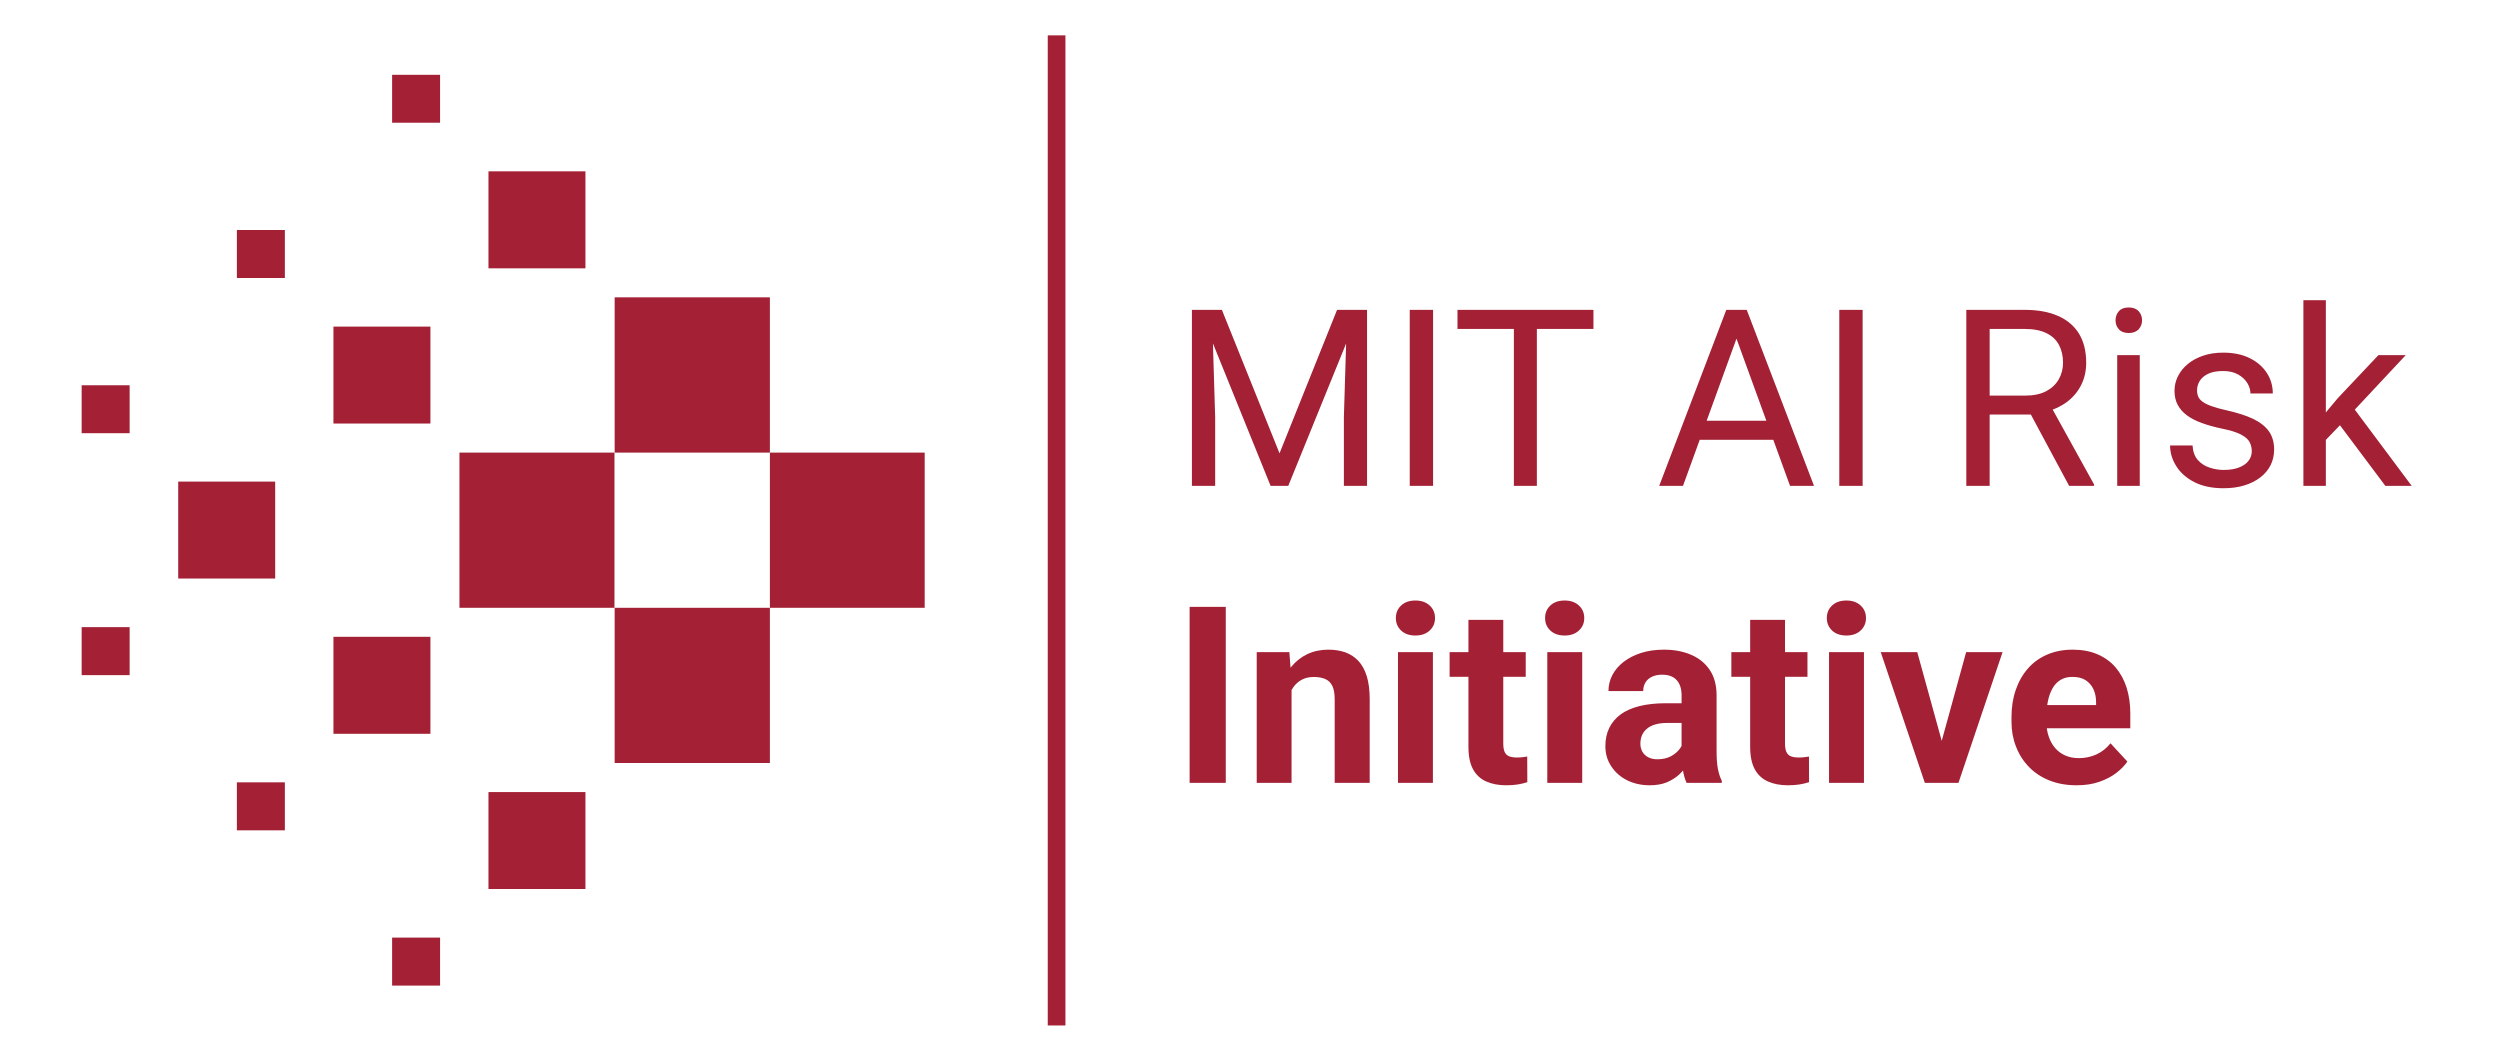
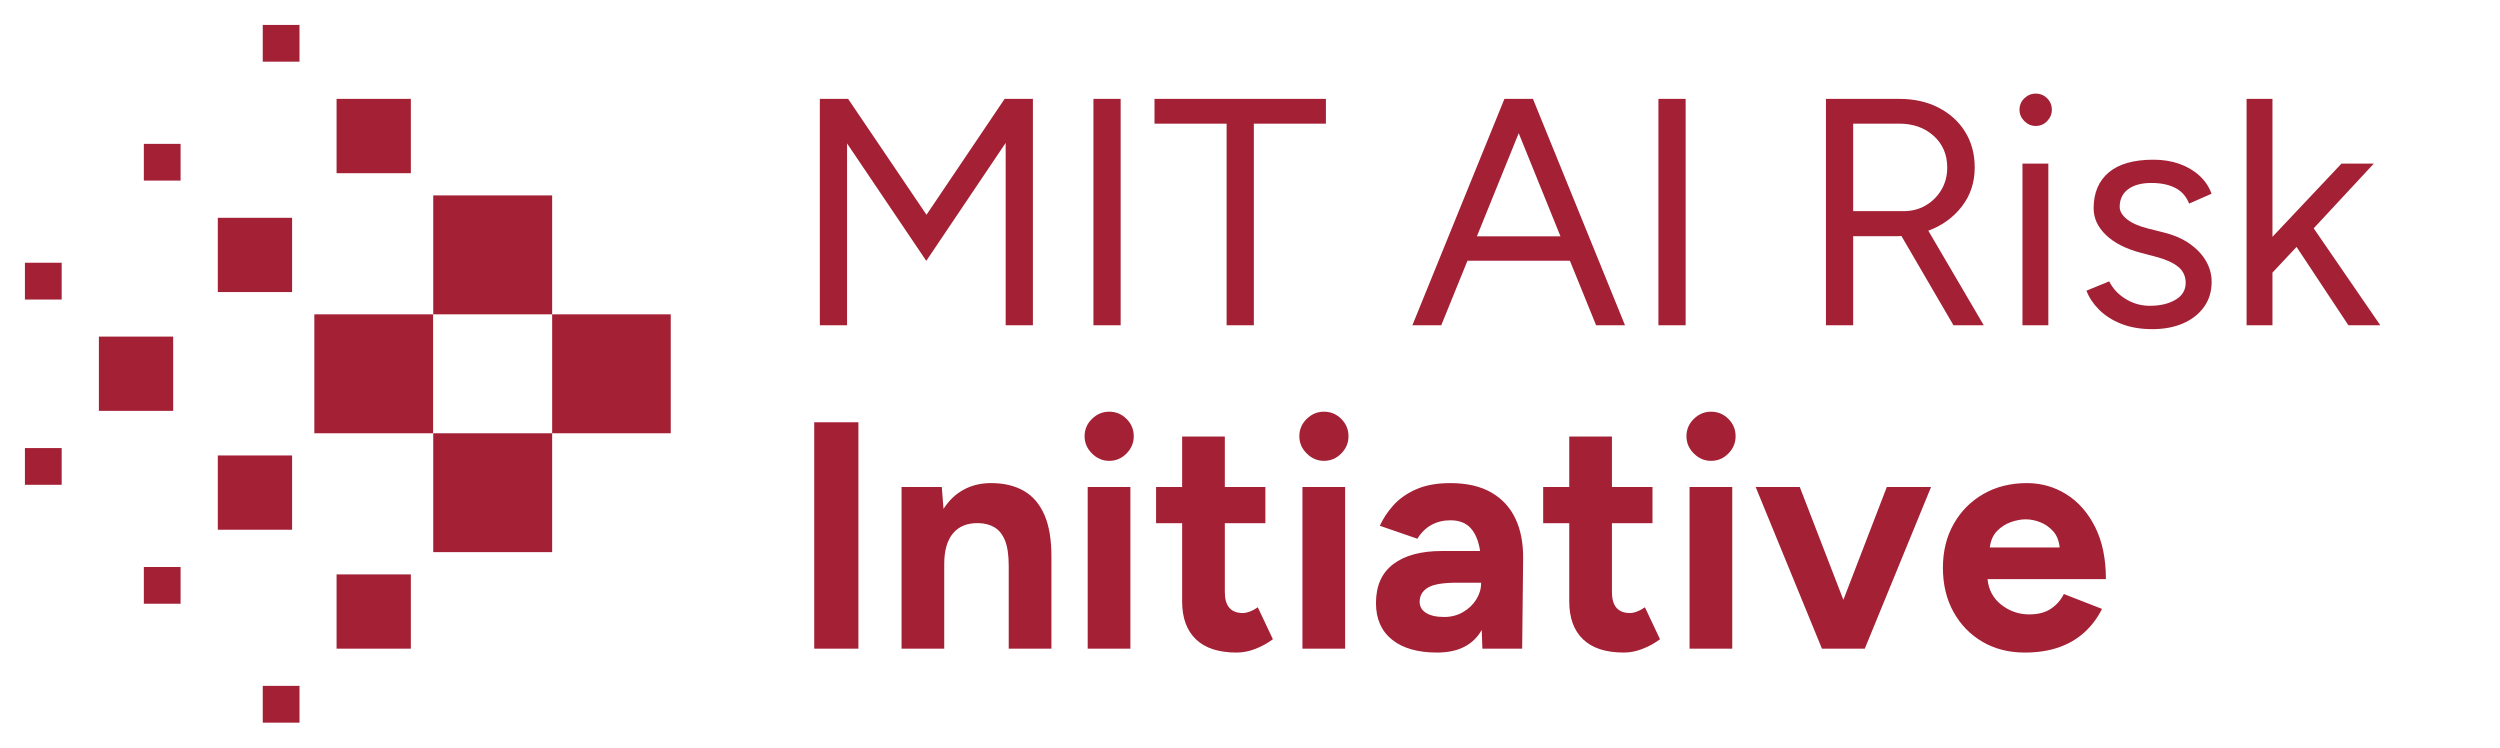
- <svg xmlns="http://www.w3.org/2000/svg" viewBox="0 0 282.8 120">
+ <svg xmlns="http://www.w3.org/2000/svg" viewBox="0 0 401.3 120">
  <defs>
    <clipPath id="1dff2a3d3f">
      <path d="M 0 0.01 L 486.5 0.01 L 486.5 531.49 L 0 531.49 Z M 0 0.01 " clip-rule="nonzero" />
    </clipPath>
    <clipPath id="d64dd6b48d">
      <path d="M 24.86 21 L 477.63 21 L 477.63 510.34 L 24.86 510.34 Z M 24.86 21 " clip-rule="nonzero" />
    </clipPath>
  </defs>
-   <g transform="translate(4, 4) scale(0.210625) translate(0, 0)">
+   <g transform="translate(4, 4) scale(0.228964) translate(-24.860, -21.170)">
    <g clip-path="url(#1dff2a3d3f)" />
    <g clip-path="url(#d64dd6b48d)">
      <path fill="#a32035" d="M 477.75 307.43 L 477.75 224.07 L 311.02 224.07 L 311.02 307.43 Z M 24.86 213.67 L 24.86 187.91 L 50.63 187.91 L 50.63 213.67 Z M 191.6 46.94 L 191.6 21.17 L 217.36 21.17 L 217.36 46.94 Z M 243.35 73.03 L 243.35 125.11 L 295.43 125.11 L 295.43 73.03 Z M 108.23 130.3 L 108.23 104.54 L 134 104.54 L 134 130.3 Z M 160.09 156.4 L 160.09 208.48 L 212.17 208.48 L 212.17 156.4 Z M 394.49 224.07 L 394.49 390.8 L 311.12 390.8 L 311.12 307.43 L 227.76 307.43 L 227.76 224.07 L 311.12 224.07 L 311.12 140.7 L 394.49 140.7 Z M 24.86 343.59 L 24.86 317.82 L 50.63 317.82 L 50.63 343.59 Z M 76.72 291.73 L 128.8 291.73 L 128.8 239.66 L 76.72 239.66 Z M 191.6 510.33 L 191.6 484.56 L 217.36 484.56 L 217.36 510.33 Z M 243.35 458.46 L 243.35 406.39 L 295.43 406.39 L 295.43 458.46 Z M 108.23 426.96 L 108.23 401.19 L 134 401.19 L 134 426.96 Z M 160.09 375.1 L 160.09 323.02 L 212.17 323.02 L 212.17 375.1 Z M 160.09 375.1 " fill-opacity="1" fill-rule="evenodd" />
    </g>
  </g>
-   <line x1="119.522" y1="4" x2="119.522" y2="116" stroke="#a32035" stroke-width="2" />
-   <path fill="#a32035" d="M143.73 54.96L135.67 35.05L138.22 35.05L144.74 51.28L151.25 35.05L153.82 35.05L145.73 54.96L143.73 54.96ZM134.83 54.96L134.83 35.05L137.09 35.05L137.46 47.19L137.46 54.96L134.83 54.96ZM152.02 47.19L152.39 35.05L154.64 35.05L154.64 54.96L152.02 54.96L152.02 47.19ZM159.47 35.05L162.11 35.05L162.11 54.96L159.47 54.96L159.47 35.05ZM171.25 35.05L173.85 35.05L173.85 54.96L171.25 54.96L171.25 35.05ZM164.87 35.05L180.25 35.05L180.25 37.21L164.87 37.21L164.87 35.05ZM197.01 35.05L196.97 36.82L190.38 54.96L187.69 54.96L195.28 35.05L197.01 35.05ZM205.20 54.96L202.49 54.96L195.89 36.82L195.85 35.05L197.59 35.05L205.20 54.96ZM190.97 47.59L202.15 47.59L202.15 49.75L190.97 49.75L190.97 47.59ZM208.06 35.05L210.70 35.05L210.70 54.96L208.06 54.96L208.06 35.05ZM222.43 54.96L222.43 35.05L229.02 35.05Q231.26 35.05 232.81 35.74Q234.36 36.42 235.18 37.75Q235.99 39.09 235.99 41.03L235.99 41.03Q235.99 42.40 235.44 43.52Q234.88 44.65 233.85 45.44Q232.82 46.22 231.38 46.61L231.38 46.61L230.64 46.89L224.45 46.89L224.42 44.75L229.10 44.75Q230.52 44.75 231.47 44.25Q232.41 43.75 232.89 42.90Q233.37 42.05 233.37 41.03L233.37 41.03Q233.37 39.88 232.91 39.02Q232.46 38.16 231.50 37.69Q230.54 37.21 229.02 37.21L229.02 37.21L225.07 37.21L225.07 54.96L222.43 54.96ZM236.88 54.96L234.06 54.96L229.22 45.94L231.97 45.92L236.88 54.80L236.88 54.96ZM239.50 40.17L242.05 40.17L242.05 54.96L239.50 54.96L239.50 40.17ZM239.31 36.24L239.31 36.24Q239.31 35.63 239.69 35.20Q240.06 34.78 240.80 34.78L240.80 34.78Q241.53 34.78 241.92 35.20Q242.31 35.63 242.31 36.24L242.31 36.24Q242.31 36.83 241.92 37.25Q241.53 37.67 240.80 37.67L240.80 37.67Q240.06 37.67 239.69 37.25Q239.31 36.83 239.31 36.24ZM254.72 51.04L254.72 51.04Q254.72 50.49 254.48 50.02Q254.24 49.55 253.51 49.16Q252.78 48.77 251.32 48.48L251.32 48.48Q250.09 48.22 249.10 47.86Q248.10 47.51 247.41 47.00Q246.72 46.50 246.35 45.81Q245.98 45.13 245.98 44.21L245.98 44.21Q245.98 43.34 246.37 42.56Q246.76 41.78 247.48 41.18Q248.20 40.58 249.21 40.24Q250.22 39.89 251.47 39.89L251.47 39.89Q253.24 39.89 254.50 40.52Q255.76 41.15 256.43 42.20Q257.10 43.24 257.10 44.51L257.10 44.51L254.57 44.51Q254.57 43.90 254.21 43.32Q253.85 42.74 253.16 42.35Q252.47 41.97 251.47 41.97L251.47 41.97Q250.41 41.97 249.77 42.29Q249.12 42.61 248.82 43.11Q248.53 43.60 248.53 44.15L248.53 44.15Q248.53 44.56 248.67 44.88Q248.81 45.20 249.18 45.46Q249.55 45.73 250.22 45.96Q250.89 46.20 251.93 46.43L251.93 46.43Q253.75 46.84 254.93 47.41Q256.10 47.99 256.68 48.82Q257.25 49.66 257.25 50.84L257.25 50.84Q257.25 51.82 256.85 52.62Q256.44 53.43 255.68 54.01Q254.93 54.59 253.88 54.91Q252.83 55.23 251.54 55.23L251.54 55.23Q249.58 55.23 248.23 54.54Q246.87 53.84 246.18 52.73Q245.48 51.62 245.48 50.39L245.48 50.39L248.02 50.39Q248.08 51.43 248.62 52.04Q249.17 52.65 249.96 52.90Q250.76 53.16 251.54 53.16L251.54 53.16Q252.57 53.16 253.28 52.88Q253.98 52.61 254.35 52.13Q254.72 51.65 254.72 51.04ZM260.56 33.96L263.10 33.96L263.10 54.96L260.56 54.96L260.56 33.96ZM269.05 40.17L272.14 40.17L265.69 47.07L262.08 50.82L261.87 48.12L264.46 45.03L269.05 40.17ZM272.81 54.96L269.83 54.96L264.55 47.91L265.86 45.65L272.81 54.96Z" />
-   <path fill="#a32035" d="M134.57 68.65L138.66 68.65L138.66 88.56L134.57 88.56L134.57 68.65ZM145.85 73.77L146.10 76.93L146.10 88.56L142.16 88.56L142.16 73.77L145.85 73.77ZM145.52 80.64L145.52 80.64L144.46 80.64Q144.46 79.00 144.88 77.68Q145.31 76.36 146.07 75.43Q146.84 74.49 147.90 73.99Q148.96 73.49 150.27 73.49L150.27 73.49Q151.31 73.49 152.17 73.79Q153.03 74.10 153.65 74.75Q154.27 75.41 154.61 76.49Q154.94 77.57 154.94 79.13L154.94 79.13L154.94 88.56L150.98 88.56L150.98 79.11Q150.98 78.13 150.71 77.58Q150.43 77.03 149.91 76.81Q149.38 76.58 148.61 76.58L148.61 76.58Q147.82 76.58 147.24 76.90Q146.66 77.21 146.28 77.77Q145.91 78.32 145.72 79.06Q145.52 79.80 145.52 80.64ZM158.14 73.77L162.09 73.77L162.09 88.56L158.14 88.56L158.14 73.77ZM157.90 69.91L157.90 69.91Q157.90 69.05 158.50 68.49Q159.10 67.93 160.11 67.93L160.11 67.93Q161.11 67.93 161.72 68.49Q162.33 69.05 162.33 69.91L162.33 69.91Q162.33 70.77 161.72 71.33Q161.11 71.89 160.11 71.89L160.11 71.89Q159.10 71.89 158.50 71.33Q157.90 70.77 157.90 69.91ZM163.98 73.77L172.59 73.77L172.59 76.56L163.98 76.56L163.98 73.77ZM166.11 84.50L166.11 70.12L170.05 70.12L170.05 84.10Q170.05 84.75 170.22 85.09Q170.39 85.43 170.73 85.56Q171.08 85.69 171.60 85.69L171.60 85.69Q171.97 85.69 172.26 85.65Q172.55 85.62 172.76 85.58L172.76 85.58L172.77 88.48Q172.27 88.64 171.68 88.74Q171.09 88.83 170.38 88.83L170.38 88.83Q169.08 88.83 168.12 88.40Q167.15 87.97 166.63 87.02Q166.11 86.06 166.11 84.50L166.11 84.50ZM175.03 73.77L178.98 73.77L178.98 88.56L175.03 88.56L175.03 73.77ZM174.78 69.91L174.78 69.91Q174.78 69.05 175.38 68.49Q175.98 67.93 177.00 67.93L177.00 67.93Q177.99 67.93 178.60 68.49Q179.21 69.05 179.21 69.91L179.21 69.91Q179.21 70.77 178.60 71.33Q177.99 71.89 177.00 71.89L177.00 71.89Q175.98 71.89 175.38 71.33Q174.78 70.77 174.78 69.91ZM190.22 85.22L190.22 85.22L190.22 78.63Q190.22 77.92 189.98 77.41Q189.75 76.90 189.27 76.61Q188.78 76.32 188.02 76.32L188.02 76.32Q187.36 76.32 186.88 76.55Q186.40 76.77 186.14 77.19Q185.88 77.61 185.88 78.17L185.88 78.17L181.95 78.17Q181.95 77.23 182.38 76.38Q182.82 75.53 183.65 74.88Q184.49 74.23 185.64 73.86Q186.80 73.49 188.23 73.49L188.23 73.49Q189.96 73.49 191.30 74.07Q192.64 74.64 193.41 75.79Q194.18 76.94 194.18 78.66L194.18 78.66L194.18 84.99Q194.18 86.21 194.33 86.98Q194.48 87.75 194.77 88.33L194.77 88.33L194.77 88.56L190.79 88.56Q190.50 87.96 190.36 87.05Q190.22 86.14 190.22 85.22ZM188.45 79.55L190.74 79.55L190.76 81.78L188.56 81.78Q187.78 81.78 187.21 81.96Q186.64 82.13 186.27 82.46Q185.90 82.78 185.73 83.20Q185.56 83.62 185.56 84.13L185.56 84.13Q185.56 84.64 185.79 85.04Q186.02 85.44 186.46 85.67Q186.89 85.89 187.48 85.89L187.48 85.89Q188.37 85.89 189.03 85.54Q189.68 85.18 190.05 84.66Q190.41 84.14 190.42 83.68L190.42 83.68L191.46 85.35Q191.24 85.91 190.87 86.51Q190.49 87.11 189.92 87.64Q189.34 88.16 188.54 88.50Q187.73 88.83 186.62 88.83L186.62 88.83Q185.21 88.83 184.07 88.27Q182.93 87.70 182.27 86.69Q181.60 85.69 181.60 84.40L181.60 84.40Q181.60 83.24 182.04 82.34Q182.48 81.44 183.33 80.81Q184.19 80.19 185.47 79.87Q186.76 79.55 188.45 79.55L188.45 79.55ZM195.85 73.77L204.46 73.77L204.46 76.56L195.85 76.56L195.85 73.77ZM197.98 84.50L197.98 70.12L201.92 70.12L201.92 84.10Q201.92 84.75 202.09 85.09Q202.26 85.43 202.60 85.56Q202.95 85.69 203.47 85.69L203.47 85.69Q203.83 85.69 204.13 85.65Q204.42 85.62 204.63 85.58L204.63 85.58L204.64 88.48Q204.14 88.64 203.55 88.74Q202.96 88.83 202.25 88.83L202.25 88.83Q200.95 88.83 199.99 88.40Q199.02 87.97 198.50 87.02Q197.98 86.06 197.98 84.50L197.98 84.50ZM206.90 73.77L210.85 73.77L210.85 88.56L206.90 88.56L206.90 73.77ZM206.65 69.91L206.65 69.91Q206.65 69.05 207.25 68.49Q207.85 67.93 208.87 67.93L208.87 67.93Q209.86 67.93 210.47 68.49Q211.08 69.05 211.08 69.91L211.08 69.91Q211.08 70.77 210.47 71.33Q209.86 71.89 208.87 71.89L208.87 71.89Q207.85 71.89 207.25 71.33Q206.65 70.77 206.65 69.91ZM219.05 88.56L219.13 85.69L222.41 73.77L226.53 73.77L221.54 88.56L219.05 88.56ZM212.75 73.77L216.88 73.77L220.17 85.70L220.24 88.56L217.74 88.56L212.75 73.77ZM234.91 88.83L234.91 88.83Q233.19 88.83 231.82 88.28Q230.45 87.73 229.50 86.74Q228.55 85.76 228.05 84.45Q227.54 83.15 227.54 81.67L227.54 81.67L227.54 81.12Q227.54 79.44 228.02 78.05Q228.50 76.65 229.39 75.63Q230.29 74.60 231.57 74.05Q232.86 73.49 234.47 73.49L234.47 73.49Q236.05 73.49 237.26 74.01Q238.48 74.53 239.31 75.49Q240.13 76.45 240.56 77.78Q240.98 79.11 240.98 80.74L240.98 80.74L240.98 82.38L229.22 82.38L229.22 79.76L237.11 79.76L237.11 79.45Q237.11 78.63 236.82 77.98Q236.52 77.34 235.94 76.95Q235.35 76.57 234.43 76.57L234.43 76.57Q233.65 76.57 233.09 76.91Q232.53 77.25 232.18 77.87Q231.83 78.48 231.66 79.31Q231.49 80.14 231.49 81.12L231.49 81.12L231.49 81.67Q231.49 82.56 231.75 83.31Q232.00 84.06 232.47 84.61Q232.94 85.16 233.62 85.46Q234.30 85.76 235.16 85.76L235.16 85.76Q236.22 85.76 237.15 85.34Q238.07 84.92 238.74 84.08L238.74 84.08L240.65 86.15Q240.19 86.82 239.39 87.44Q238.59 88.05 237.47 88.44Q236.35 88.83 234.91 88.83Z" />
+   <path fill="#a32035" d="M131.6 52.213V15.874H136.142L148.722 34.476L161.259 15.874H165.802V52.213H161.432V22.934L148.688 41.874L135.969 23.021V52.213ZM175.518 52.213V15.874H179.887V52.213ZM196.897 52.213V19.854H185.321V15.874H212.835V19.854H201.267V52.213ZM226.713 52.213 241.49 15.874H246.068L260.845 52.213H256.208L252.003 41.857H235.555L231.35 52.213ZM237.069 37.937H250.489L243.783 21.377ZM266.21 52.213V15.874H270.579V52.213ZM293.1 52.213V15.874H304.911Q308.449 15.874 311.184 17.284Q313.918 18.695 315.449 21.169Q316.981 23.644 316.981 26.888Q316.981 30.47 314.913 33.144Q312.845 35.817 309.531 37.029L318.434 52.213H313.571L305.214 37.877Q304.859 37.92 304.504 37.92Q304.149 37.92 303.795 37.92H297.47V52.213ZM297.47 33.896H305.56Q307.506 33.896 309.077 32.997Q310.647 32.097 311.607 30.509Q312.568 28.922 312.568 26.888Q312.568 23.774 310.396 21.81Q308.224 19.846 304.824 19.846H297.47ZM324.646 52.213V26.257H328.799V52.213ZM326.766 20.218Q325.728 20.218 324.949 19.439Q324.17 18.66 324.17 17.622Q324.17 16.532 324.949 15.779Q325.728 15.026 326.766 15.026Q327.856 15.026 328.609 15.779Q329.362 16.532 329.362 17.622Q329.362 18.66 328.609 19.439Q327.856 20.218 326.766 20.218ZM345.501 52.836Q342.672 52.836 340.529 51.99Q338.386 51.143 336.968 49.734Q335.551 48.325 334.916 46.661L338.571 45.161Q339.424 46.895 341.205 47.991Q342.986 49.087 345.088 49.087Q347.551 49.087 349.198 48.125Q350.845 47.163 350.845 45.404Q350.845 43.795 349.623 42.81Q348.402 41.825 346.055 41.213L343.554 40.553Q340.004 39.604 338.037 37.712Q336.07 35.82 336.07 33.429Q336.07 29.732 338.49 27.683Q340.909 25.634 345.671 25.634Q347.961 25.634 349.838 26.304Q351.716 26.975 353.053 28.198Q354.389 29.42 354.998 31.096L351.401 32.679Q350.701 30.929 349.149 30.149Q347.597 29.369 345.334 29.369Q342.957 29.369 341.605 30.378Q340.252 31.387 340.252 33.213Q340.252 34.225 341.372 35.154Q342.493 36.083 344.705 36.656L347.254 37.3Q349.798 37.923 351.517 39.148Q353.236 40.374 354.124 41.93Q355.012 43.486 355.012 45.245Q355.012 47.581 353.768 49.297Q352.524 51.013 350.386 51.925Q348.249 52.836 345.501 52.836ZM360.622 52.213V15.874H364.775V38.015L375.858 26.257H381.05L371.394 36.648L382.088 52.213H376.966L368.642 39.633L364.775 43.76V52.213Z" />
+   <path fill="#a32035" d="M130.7 104.126V67.787H137.791V104.126ZM144.716 104.126V78.17H151.174L151.454 81.689Q152.721 79.685 154.663 78.616Q156.604 77.547 159.075 77.547Q162.18 77.547 164.35 78.798Q166.52 80.049 167.657 82.665Q168.793 85.282 168.773 89.424V104.126H161.92V90.836Q161.92 88.209 161.313 86.74Q160.706 85.271 159.621 84.638Q158.535 84.004 157.072 83.973Q154.414 83.911 152.991 85.593Q151.569 87.275 151.569 90.504V104.126ZM174.597 104.126V78.17H181.45V104.126ZM178.044 73.975Q176.466 73.975 175.283 72.791Q174.099 71.608 174.099 70.03Q174.099 68.4 175.283 67.242Q176.466 66.084 178.044 66.084Q179.674 66.084 180.832 67.242Q181.99 68.4 181.99 70.03Q181.99 71.608 180.832 72.791Q179.674 73.975 178.044 73.975ZM198.508 104.749Q194.179 104.749 191.967 102.62Q189.756 100.492 189.756 96.547V83.984H185.572V78.17H189.756V70.071H196.608V78.17H203.118V83.984H196.608V95.021Q196.608 96.723 197.335 97.564Q198.062 98.405 199.505 98.405Q200.003 98.405 200.616 98.177Q201.229 97.948 201.903 97.481L204.323 102.61Q203.045 103.565 201.519 104.157Q199.993 104.749 198.508 104.749ZM209.067 104.126V78.17H215.92V104.126ZM212.514 73.975Q210.936 73.975 209.753 72.791Q208.569 71.608 208.569 70.03Q208.569 68.4 209.753 67.242Q210.936 66.084 212.514 66.084Q214.144 66.084 215.302 67.242Q216.46 68.4 216.46 70.03Q216.46 71.608 215.302 72.791Q214.144 73.975 212.514 73.975ZM230.684 104.749Q226.012 104.749 223.442 102.672Q220.872 100.596 220.872 96.806Q220.872 92.653 223.65 90.551Q226.427 88.448 231.463 88.448H237.588Q237.225 86.06 236.083 84.788Q234.941 83.517 232.812 83.517Q231.151 83.517 229.801 84.243Q228.452 84.97 227.517 86.476L221.495 84.399Q222.222 82.738 223.624 81.154Q225.025 79.571 227.284 78.559Q229.542 77.547 232.812 77.547Q236.758 77.547 239.379 79.052Q242.001 80.557 243.273 83.283Q244.545 86.008 244.493 89.746L244.337 104.126H237.952L237.848 101.115Q236.862 102.88 235.071 103.814Q233.28 104.749 230.684 104.749ZM231.826 99.038Q233.487 99.038 234.837 98.26Q236.187 97.481 236.965 96.235Q237.744 94.989 237.744 93.64V93.536H233.851Q230.476 93.536 229.179 94.34Q227.881 95.145 227.881 96.599Q227.881 97.741 228.919 98.39Q229.957 99.038 231.826 99.038ZM260.648 104.749Q256.319 104.749 254.107 102.62Q251.896 100.492 251.896 96.547V83.984H247.711V78.17H251.896V70.071H258.748V78.17H265.258V83.984H258.748V95.021Q258.748 96.723 259.475 97.564Q260.202 98.405 261.645 98.405Q262.143 98.405 262.756 98.177Q263.368 97.948 264.043 97.481L266.462 102.61Q265.185 103.565 263.659 104.157Q262.133 104.749 260.648 104.749ZM271.207 104.126V78.17H278.06V104.126ZM274.654 73.975Q273.076 73.975 271.892 72.791Q270.709 71.608 270.709 70.03Q270.709 68.4 271.892 67.242Q273.076 66.084 274.654 66.084Q276.284 66.084 277.442 67.242Q278.599 68.4 278.599 70.03Q278.599 71.608 277.442 72.791Q276.284 73.975 274.654 73.975ZM292.46 104.126 281.818 78.17H288.899L295.897 96.287L302.874 78.17H309.976L299.333 104.126ZM325.01 104.749Q321.168 104.749 318.209 103.01Q315.25 101.271 313.563 98.208Q311.876 95.145 311.876 91.148Q311.876 87.15 313.615 84.088Q315.354 81.025 318.391 79.286Q321.428 77.547 325.373 77.547Q328.799 77.547 331.68 79.338Q334.562 81.129 336.301 84.581Q338.04 88.033 338.04 92.965H319.04Q319.299 95.56 321.272 97.092Q323.245 98.623 325.736 98.623Q327.865 98.623 329.215 97.715Q330.564 96.806 331.291 95.353L337.417 97.741Q336.327 99.921 334.588 101.504Q332.848 103.088 330.46 103.918Q328.073 104.749 325.01 104.749ZM319.403 87.877H330.616Q330.46 86.268 329.578 85.282Q328.695 84.295 327.501 83.828Q326.307 83.361 325.165 83.361Q324.075 83.361 322.803 83.802Q321.531 84.243 320.571 85.23Q319.611 86.216 319.403 87.877Z" />
</svg>
